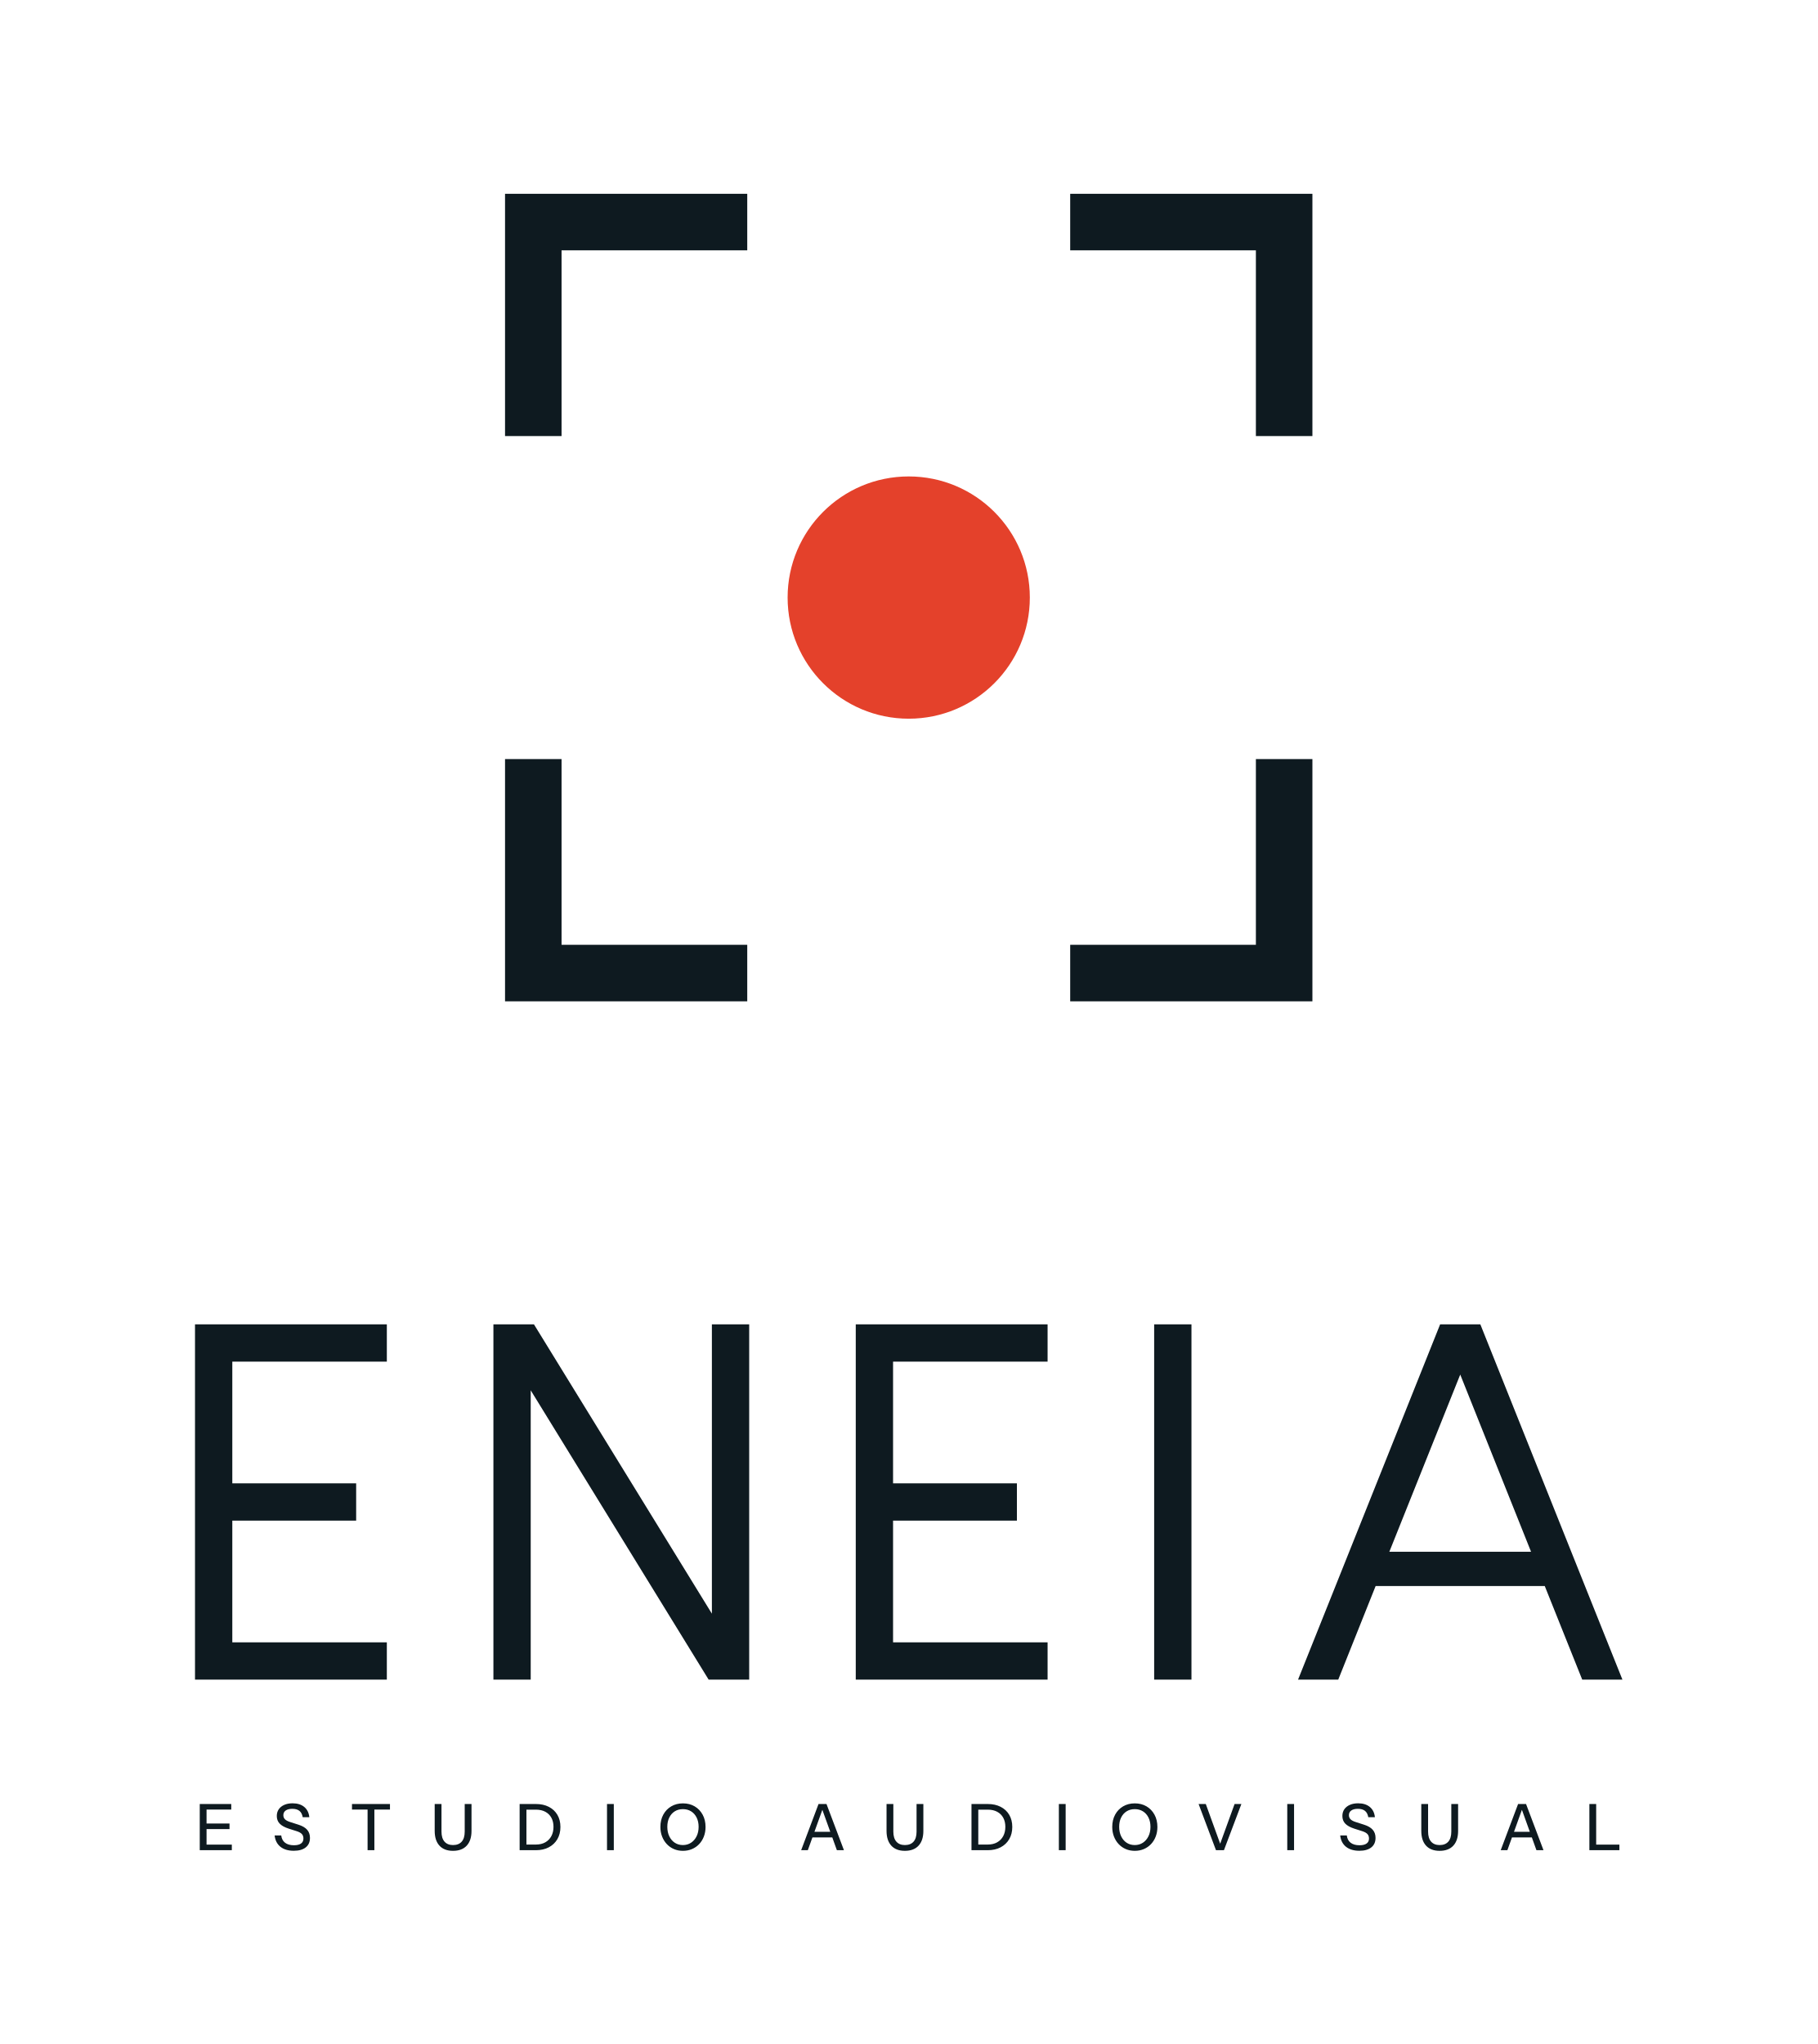
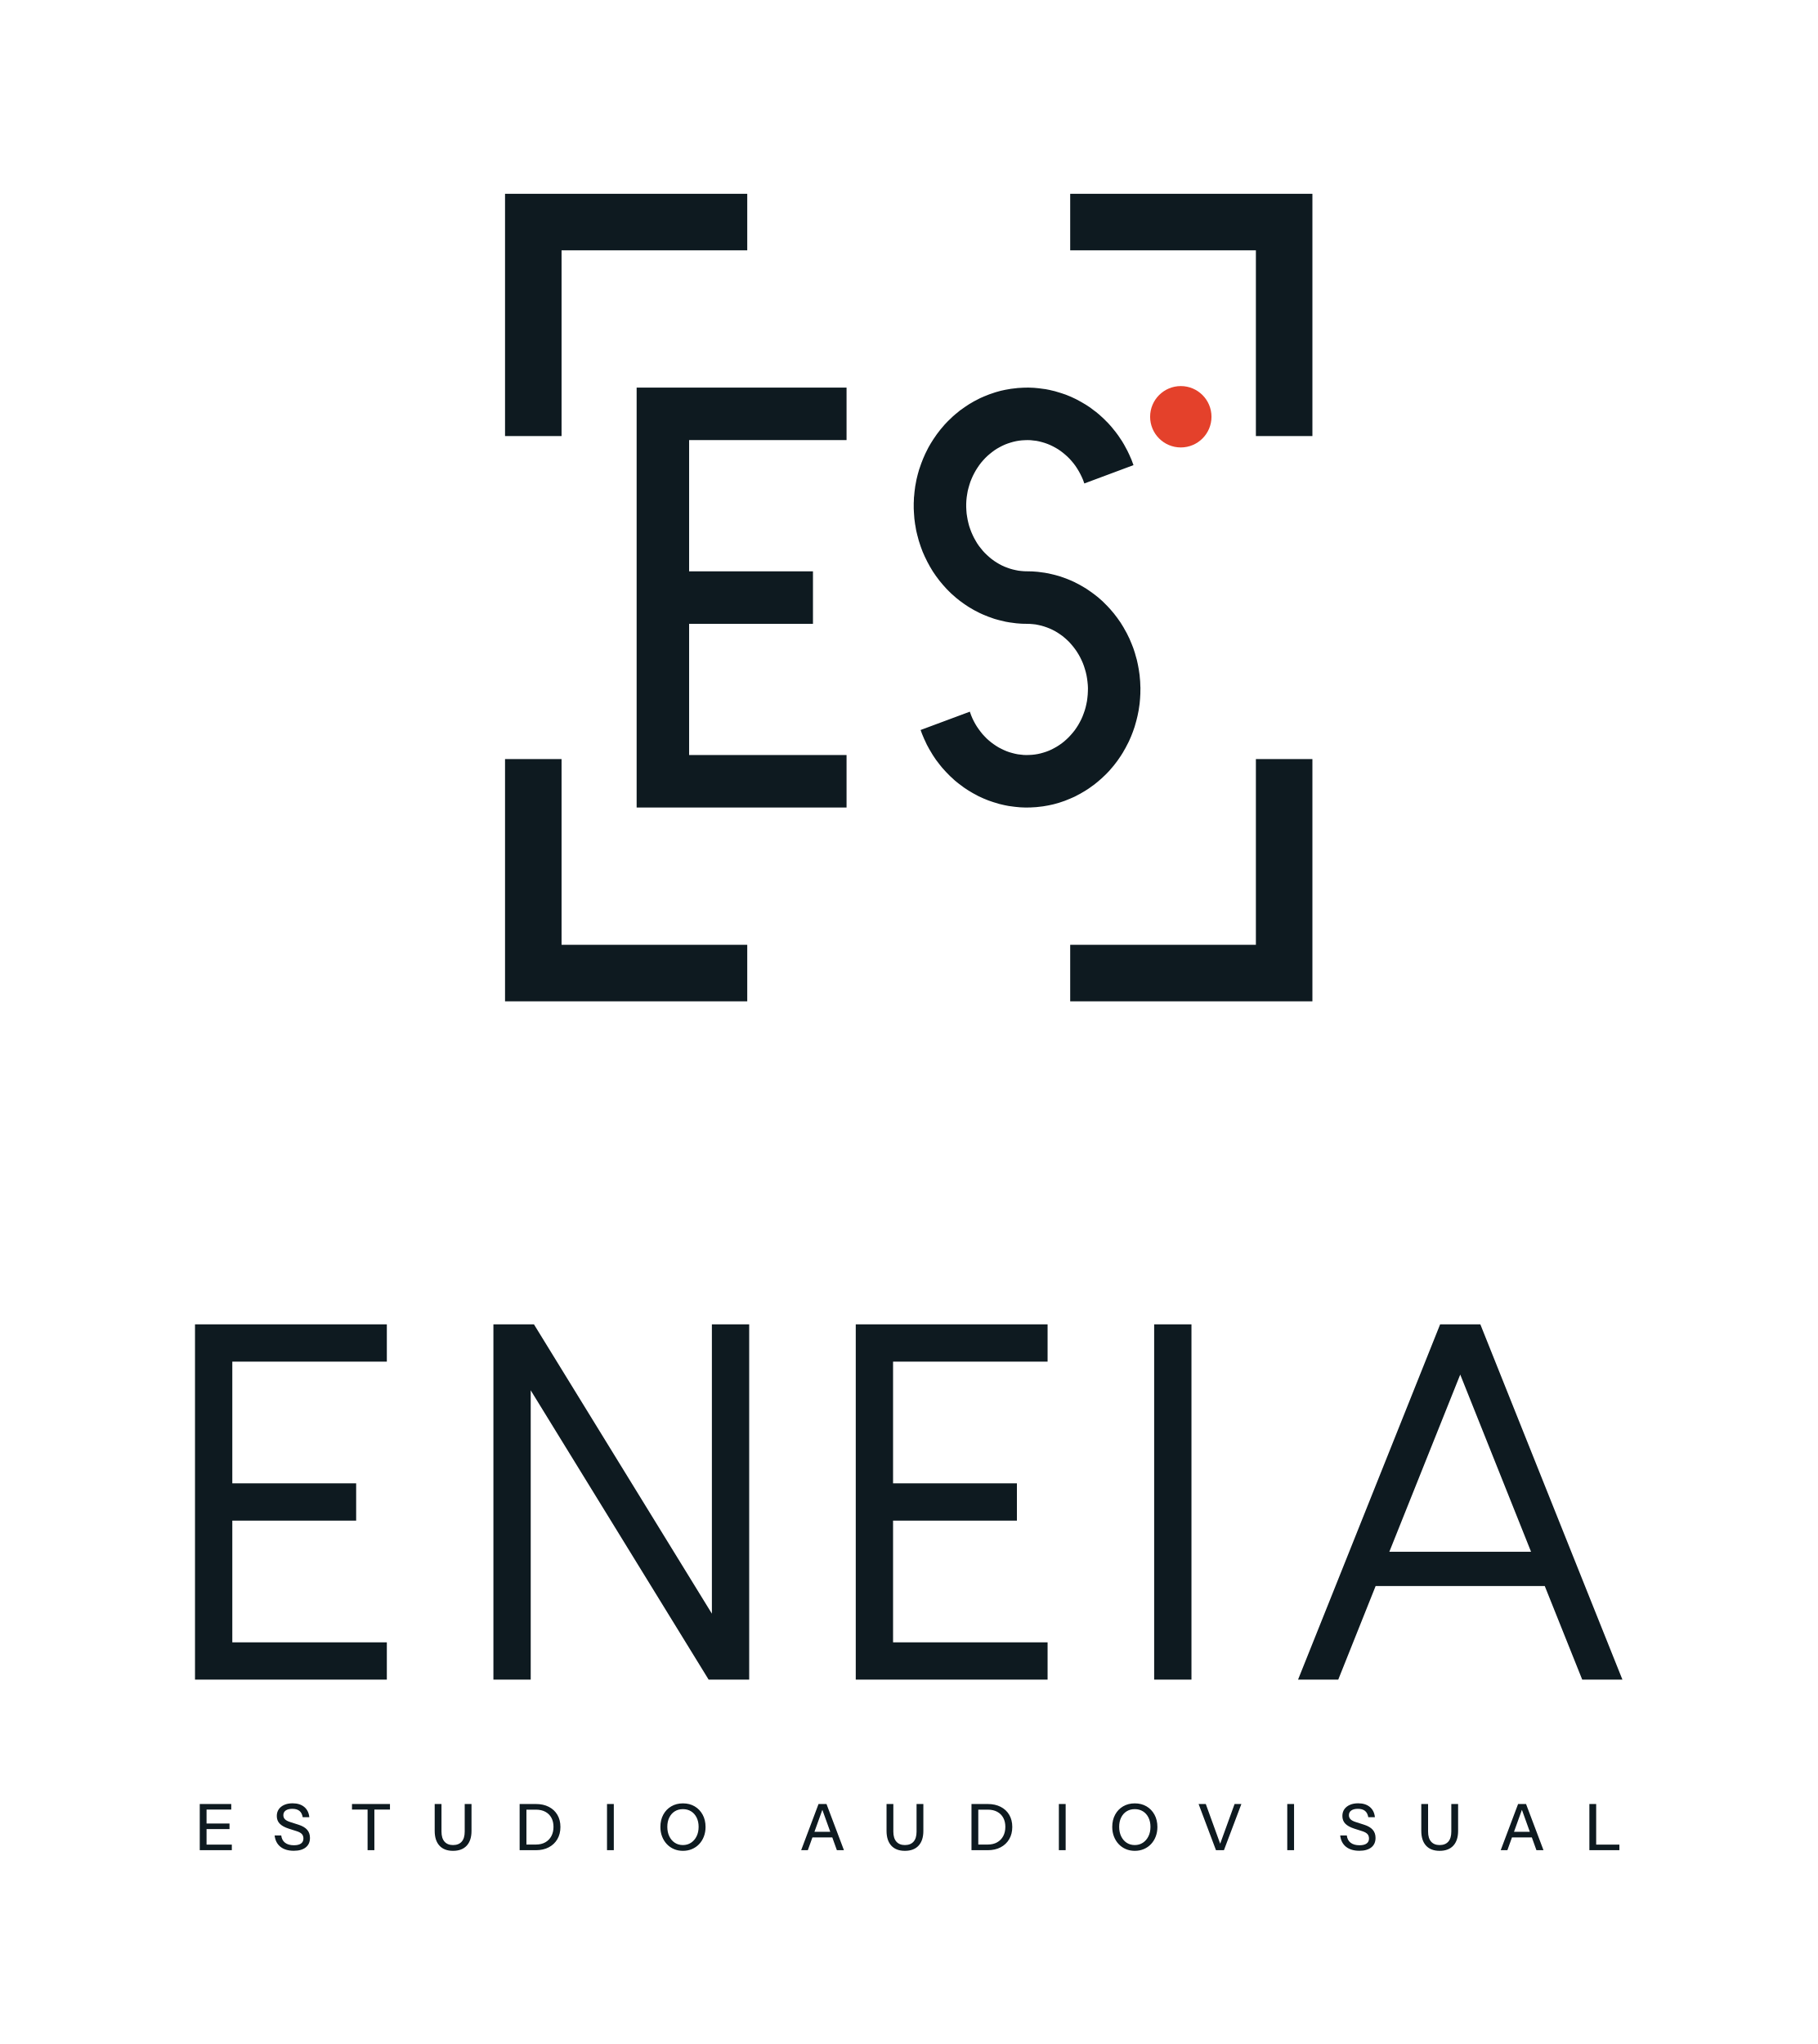
<svg xmlns="http://www.w3.org/2000/svg" viewBox="0 0 224.80 253.12" width="225" height="253" role="img" aria-label="Eneia Estudio">
  <path d="M62.40 54.00 L69.40 54.00 L69.40 31.00 L92.40 31.00 L92.40 24.00 L69.40 24.00 L62.40 24.00 L62.40 31.00 Z M155.40 31.00 L155.40 54.00 L162.40 54.00 L162.40 31.00 L162.40 24.00 L155.40 24.00 L132.40 24.00 L132.40 31.00 Z M62.40 124.00 L69.40 124.00 L92.40 124.00 L92.40 117.00 L69.40 117.00 L69.40 94.00 L62.40 94.00 L62.40 117.00 Z M132.40 117.00 L132.40 124.00 L155.40 124.00 L162.40 124.00 L162.40 117.00 L162.40 94.00 L155.40 94.00 L155.40 117.00 Z" fill="#0E1A20" />
-   <circle cx="112.40" cy="74.00" r="15.00" fill="#E4412B" />
+   <path d="M85.20 48.00 L78.70 48.00 L78.70 54.50 L78.70 70.75 L78.70 77.25 L78.70 93.50 L78.70 100.00 L85.20 100.00 L104.70 100.00 L104.70 93.50 L85.20 93.50 L85.20 77.25 L100.54 77.25 L100.54 70.75 L85.20 70.75 L85.20 54.50 L104.70 54.50 L104.70 48.00 Z M126.70 70.74 L126.34 70.71 L125.99 70.67 L125.64 70.60 L125.29 70.52 L124.94 70.42 L124.60 70.30 L124.26 70.17 L123.93 70.02 L123.61 69.85 L123.29 69.66 L122.98 69.46 L122.68 69.24 L122.39 69.00 L122.11 68.75 L121.84 68.49 L121.58 68.21 L121.34 67.91 L121.10 67.61 L120.88 67.29 L120.68 66.95 L120.49 66.61 L120.32 66.26 L120.16 65.90 L120.02 65.53 L119.89 65.15 L119.79 64.77 L119.70 64.38 L119.63 63.98 L119.57 63.59 L119.54 63.19 L119.52 62.79 L119.52 62.38 L119.54 61.98 L119.58 61.58 L119.64 61.19 L119.71 60.79 L119.81 60.40 L119.92 60.02 L120.04 59.65 L120.19 59.28 L120.35 58.92 L120.53 58.57 L120.72 58.23 L120.93 57.90 L121.15 57.58 L121.38 57.28 L121.63 56.99 L121.89 56.71 L122.16 56.45 L122.45 56.20 L122.74 55.97 L123.04 55.75 L123.35 55.55 L123.67 55.37 L124.00 55.20 L124.33 55.05 L124.67 54.92 L125.01 54.81 L125.36 54.71 L125.71 54.63 L126.06 54.57 L126.42 54.53 L126.77 54.51 L127.13 54.50 L127.49 54.51 L127.84 54.55 L128.20 54.59 L128.55 54.66 L128.90 54.75 L129.24 54.85 L129.58 54.97 L129.92 55.11 L130.25 55.27 L130.57 55.44 L130.89 55.63 L131.20 55.84 L131.49 56.06 L131.78 56.30 L132.06 56.55 L132.33 56.82 L132.58 57.10 L132.83 57.40 L133.06 57.71 L133.27 58.03 L133.47 58.36 L133.66 58.71 L133.83 59.06 L133.99 59.42 L134.15 59.87 L140.24 57.60 L140.05 57.09 L140.00 56.95 L139.78 56.45 L139.72 56.31 L139.48 55.81 L139.41 55.68 L139.15 55.20 L139.08 55.07 L138.80 54.60 L138.71 54.47 L138.41 54.02 L138.32 53.89 L138.00 53.46 L137.90 53.34 L137.56 52.92 L137.46 52.80 L137.10 52.40 L136.99 52.29 L136.61 51.91 L136.50 51.80 L136.10 51.44 L135.98 51.33 L135.57 50.99 L135.44 50.90 L135.02 50.58 L134.89 50.48 L134.45 50.19 L134.31 50.10 L133.85 49.83 L133.71 49.75 L133.25 49.50 L133.10 49.42 L132.63 49.20 L132.48 49.13 L131.99 48.93 L131.84 48.87 L131.34 48.70 L131.18 48.65 L130.68 48.50 L130.52 48.45 L130.01 48.33 L129.85 48.29 L129.34 48.19 L129.17 48.17 L128.65 48.10 L128.49 48.08 L127.97 48.03 L127.80 48.02 L127.28 48.00 L127.11 48.00 L126.59 48.01 L126.42 48.02 L125.90 48.05 L125.74 48.07 L125.22 48.13 L125.05 48.15 L124.54 48.24 L124.37 48.27 L123.86 48.38 L123.70 48.42 L123.20 48.56 L123.04 48.61 L122.54 48.78 L122.39 48.83 L121.89 49.03 L121.74 49.09 L121.26 49.30 L121.12 49.37 L120.64 49.62 L120.50 49.69 L120.04 49.96 L119.90 50.04 L119.46 50.33 L119.33 50.42 L118.89 50.73 L118.76 50.82 L118.35 51.16 L118.22 51.26 L117.82 51.61 L117.71 51.72 L117.32 52.09 L117.21 52.20 L116.84 52.59 L116.74 52.71 L116.39 53.12 L116.29 53.24 L115.96 53.67 L115.87 53.79 L115.56 54.24 L115.47 54.37 L115.18 54.83 L115.10 54.96 L114.83 55.43 L114.76 55.57 L114.52 56.05 L114.45 56.19 L114.23 56.69 L114.17 56.83 L113.97 57.34 L113.92 57.48 L113.74 58.00 L113.69 58.14 L113.54 58.67 L113.50 58.82 L113.37 59.35 L113.34 59.50 L113.24 60.04 L113.21 60.19 L113.14 60.73 L113.12 60.88 L113.07 61.43 L113.05 61.58 L113.03 62.13 L113.02 62.28 L113.02 62.83 L113.02 62.98 L113.05 63.53 L113.06 63.68 L113.10 64.23 L113.12 64.38 L113.19 64.92 L113.22 65.07 L113.31 65.61 L113.34 65.76 L113.47 66.30 L113.51 66.44 L113.65 66.97 L113.70 67.12 L113.87 67.64 L113.92 67.78 L114.11 68.29 L114.17 68.43 L114.39 68.93 L114.46 69.07 L114.70 69.56 L114.77 69.69 L115.03 70.17 L115.11 70.30 L115.39 70.77 L115.48 70.90 L115.78 71.34 L115.88 71.47 L116.20 71.90 L116.30 72.02 L116.64 72.43 L116.75 72.55 L117.11 72.95 L117.22 73.06 L117.60 73.44 L117.72 73.55 L118.12 73.90 L118.24 74.01 L118.65 74.34 L118.78 74.44 L119.21 74.75 L119.34 74.84 L119.79 75.14 L119.92 75.22 L120.38 75.49 L120.52 75.57 L120.99 75.81 L121.14 75.89 L121.62 76.11 L121.77 76.17 L122.26 76.37 L122.41 76.42 L122.91 76.60 L123.06 76.65 L123.57 76.79 L123.73 76.83 L124.24 76.95 L124.40 76.99 L124.92 77.08 L125.08 77.10 L125.60 77.17 L125.76 77.19 L126.29 77.23 L126.45 77.24 L126.97 77.25 L127.41 77.26 L127.77 77.29 L128.13 77.33 L128.48 77.40 L128.83 77.48 L129.17 77.58 L129.52 77.70 L129.85 77.83 L130.18 77.98 L130.51 78.15 L130.83 78.34 L131.13 78.54 L131.44 78.76 L131.73 79.00 L132.01 79.25 L132.28 79.51 L132.53 79.79 L132.78 80.09 L133.01 80.39 L133.23 80.71 L133.44 81.05 L133.63 81.39 L133.80 81.74 L133.96 82.10 L134.10 82.47 L134.22 82.85 L134.33 83.23 L134.42 83.62 L134.49 84.02 L134.54 84.41 L134.58 84.81 L134.60 85.21 L134.59 85.62 L134.57 86.02 L134.53 86.42 L134.48 86.81 L134.40 87.21 L134.31 87.60 L134.20 87.98 L134.07 88.35 L133.93 88.72 L133.77 89.08 L133.59 89.43 L133.40 89.77 L133.19 90.10 L132.97 90.42 L132.73 90.72 L132.48 91.01 L132.22 91.29 L131.95 91.55 L131.67 91.80 L131.38 92.03 L131.07 92.25 L130.76 92.45 L130.44 92.63 L130.12 92.80 L129.79 92.95 L129.45 93.08 L129.11 93.19 L128.76 93.29 L128.41 93.37 L128.05 93.43 L127.70 93.47 L127.34 93.49 L126.99 93.50 L126.63 93.49 L126.27 93.45 L125.92 93.41 L125.57 93.34 L125.22 93.25 L124.87 93.15 L124.53 93.03 L124.20 92.89 L123.87 92.73 L123.54 92.56 L123.23 92.37 L122.92 92.16 L122.62 91.94 L122.33 91.70 L122.05 91.45 L121.79 91.18 L121.53 90.90 L121.29 90.60 L121.06 90.29 L120.84 89.97 L120.64 89.64 L120.45 89.29 L120.28 88.94 L120.13 88.58 L119.97 88.13 L113.87 90.40 L114.06 90.91 L114.12 91.05 L114.33 91.55 L114.40 91.69 L114.63 92.19 L114.70 92.32 L114.96 92.80 L115.04 92.93 L115.32 93.40 L115.40 93.53 L115.70 93.98 L115.79 94.11 L116.12 94.54 L116.21 94.66 L116.55 95.08 L116.66 95.20 L117.02 95.60 L117.13 95.71 L117.50 96.09 L117.62 96.20 L118.01 96.56 L118.13 96.67 L118.55 97.01 L118.67 97.10 L119.10 97.42 L119.23 97.52 L119.67 97.81 L119.81 97.90 L120.26 98.17 L120.40 98.25 L120.87 98.50 L121.01 98.58 L121.49 98.80 L121.64 98.87 L122.13 99.07 L122.28 99.13 L122.78 99.30 L122.93 99.35 L123.44 99.50 L123.59 99.55 L124.10 99.67 L124.27 99.71 L124.78 99.81 L124.94 99.83 L125.46 99.90 L125.63 99.92 L126.15 99.97 L126.31 99.98 L126.84 100.00 L127.00 100.00 L127.53 99.99 L127.69 99.98 L128.21 99.95 L128.38 99.93 L128.90 99.87 L129.06 99.85 L129.58 99.76 L129.74 99.73 L130.25 99.62 L130.41 99.58 L130.92 99.44 L131.08 99.39 L131.58 99.22 L131.73 99.17 L132.22 98.97 L132.37 98.91 L132.85 98.70 L133.00 98.63 L133.47 98.38 L133.61 98.31 L134.07 98.04 L134.21 97.96 L134.66 97.67 L134.79 97.58 L135.22 97.27 L135.35 97.18 L135.77 96.84 L135.89 96.74 L136.29 96.39 L136.41 96.28 L136.80 95.91 L136.91 95.80 L137.28 95.41 L137.38 95.29 L137.73 94.88 L137.83 94.76 L138.16 94.33 L138.25 94.21 L138.56 93.76 L138.65 93.63 L138.94 93.17 L139.01 93.04 L139.28 92.57 L139.35 92.43 L139.60 91.95 L139.67 91.81 L139.89 91.31 L139.95 91.17 L140.15 90.66 L140.20 90.52 L140.38 90.00 L140.42 89.86 L140.57 89.33 L140.61 89.18 L140.74 88.65 L140.77 88.50 L140.88 87.96 L140.90 87.81 L140.98 87.27 L141.00 87.12 L141.05 86.57 L141.06 86.42 L141.09 85.87 L141.09 85.72 L141.10 85.17 L141.09 85.02 L141.07 84.47 L141.06 84.32 L141.01 83.77 L141.00 83.62 L140.92 83.08 L140.90 82.93 L140.80 82.39 L140.77 82.24 L140.65 81.70 L140.61 81.56 L140.46 81.03 L140.42 80.88 L140.25 80.36 L140.20 80.22 L140.00 79.71 L139.94 79.57 L139.73 79.07 L139.66 78.93 L139.42 78.44 L139.35 78.31 L139.08 77.83 L139.01 77.70 L138.72 77.23 L138.64 77.10 L138.33 76.66 L138.24 76.53 L137.91 76.10 L137.82 75.98 L137.47 75.57 L137.37 75.45 L137.00 75.05 L136.89 74.94 L136.51 74.56 L136.40 74.45 L136.00 74.10 L135.88 73.99 L135.46 73.66 L135.33 73.56 L134.90 73.25 L134.77 73.16 L134.33 72.86 L134.19 72.78 L133.73 72.51 L133.59 72.43 L133.12 72.19 L132.98 72.11 L132.50 71.89 L132.35 71.83 L131.86 71.63 L131.71 71.58 L131.21 71.40 L131.05 71.35 L130.55 71.21 L130.39 71.17 L129.88 71.05 L129.71 71.01 L129.20 70.92 L129.04 70.90 L128.52 70.83 L128.35 70.81 L127.83 70.77 L127.66 70.76 L127.14 70.75 Z" fill="#0E1A20" />
+   <circle cx="146.10" cy="51.61" r="3.80" fill="#E4412B" />
  <path d="M24.00 164.00 L24.00 168.62 L24.00 183.69 L24.00 188.31 L24.00 203.38 L24.00 208.00 L28.62 208.00 L47.76 208.00 L47.76 203.38 L28.62 203.38 L28.62 188.31 L43.96 188.31 L43.96 183.69 L28.62 183.69 L28.62 168.62 L47.76 168.62 L47.76 164.00 L28.62 164.00 Z M87.62 208.00 L92.64 208.00 L92.64 207.35 L92.64 164.00 L88.02 164.00 L88.02 199.83 L65.98 164.00 L60.96 164.00 L60.96 164.65 L60.96 208.00 L65.58 208.00 L65.58 172.17 Z M105.84 164.00 L105.84 168.62 L105.84 183.69 L105.84 188.31 L105.84 203.38 L105.84 208.00 L110.46 208.00 L129.60 208.00 L129.60 203.38 L110.46 203.38 L110.46 188.31 L125.80 188.31 L125.80 183.69 L110.46 183.69 L110.46 168.62 L129.60 168.62 L129.60 164.00 L110.46 164.00 Z M183.20 164.00 L178.22 164.00 L165.26 196.41 L160.62 208.00 L165.60 208.00 L170.23 196.41 L191.18 196.41 L195.82 208.00 L200.80 208.00 L196.16 196.41 Z M171.93 192.16 L180.71 170.22 L189.48 192.16 Z M147.42 164.00 L147.42 208.00 L142.80 208.00 L142.80 164.00 Z" fill="#0E1A20" />
  <path d="M24.588 229.12V223.4H25.43V229.12ZM25.001 229.12V228.429H28.56V229.12ZM25.001 226.506V225.815H28.274V226.506ZM25.001 224.091V223.4H28.489V224.091Z M36.237 229.191Q35.204 229.191 34.584 228.699Q33.965 228.206 33.861 227.293H34.68Q34.751 227.889 35.156 228.198Q35.561 228.508 36.253 228.508Q36.832 228.508 37.13 228.294Q37.428 228.079 37.428 227.682Q37.428 227.325 37.23 227.114Q37.031 226.904 36.602 226.768L35.609 226.451Q34.846 226.204 34.489 225.831Q34.131 225.458 34.131 224.886Q34.131 224.401 34.374 224.051Q34.616 223.702 35.057 223.507Q35.498 223.313 36.086 223.313Q36.991 223.313 37.536 223.769Q38.08 224.226 38.159 225.037H37.341Q37.246 224.496 36.928 224.246Q36.61 223.996 36.054 223.996Q35.53 223.996 35.236 224.202Q34.942 224.409 34.942 224.782Q34.942 225.084 35.136 225.287Q35.331 225.489 35.784 225.632L36.825 225.966Q37.547 226.196 37.893 226.594Q38.239 226.991 38.239 227.595Q38.239 228.357 37.714 228.774Q37.19 229.191 36.237 229.191Z M45.375 229.12V224.091H43.444V223.4H48.148V224.091H46.217V229.12Z M55.959 229.199Q54.863 229.199 54.275 228.556Q53.687 227.912 53.687 226.721V223.4H54.529V226.816Q54.529 227.634 54.903 228.059Q55.276 228.484 55.959 228.484Q56.658 228.484 57.032 228.063Q57.405 227.642 57.405 226.816V223.4H58.247V226.737Q58.247 227.912 57.655 228.556Q57.063 229.199 55.959 229.199Z M64.716 229.12V228.421H66.218Q66.901 228.421 67.39 228.143Q67.878 227.865 68.14 227.372Q68.402 226.88 68.402 226.228Q68.402 225.585 68.144 225.108Q67.886 224.631 67.397 224.365Q66.909 224.099 66.218 224.099H64.724V223.4H66.218Q67.139 223.4 67.822 223.75Q68.506 224.099 68.883 224.739Q69.26 225.378 69.26 226.244Q69.26 227.11 68.879 227.758Q68.498 228.405 67.819 228.762Q67.139 229.12 66.226 229.12ZM64.208 229.12V223.4H65.05V229.12Z M75.03 229.12V223.4H75.872V229.12Z M84.439 229.199Q83.827 229.199 83.319 228.981Q82.81 228.763 82.437 228.365Q82.063 227.968 81.853 227.428Q81.642 226.888 81.642 226.236Q81.642 225.378 82 224.719Q82.357 224.059 82.989 223.69Q83.62 223.321 84.431 223.321Q85.257 223.321 85.885 223.69Q86.512 224.059 86.874 224.719Q87.235 225.378 87.235 226.244Q87.235 226.888 87.025 227.432Q86.814 227.976 86.441 228.369Q86.067 228.763 85.555 228.981Q85.043 229.199 84.439 229.199ZM84.431 228.484Q85.003 228.484 85.44 228.194Q85.877 227.905 86.127 227.396Q86.377 226.888 86.377 226.228Q86.377 225.577 86.131 225.08Q85.885 224.584 85.448 224.31Q85.011 224.036 84.431 224.036Q83.851 224.036 83.418 224.31Q82.985 224.584 82.743 225.076Q82.5 225.569 82.5 226.228Q82.5 226.896 82.747 227.404Q82.993 227.912 83.426 228.198Q83.859 228.484 84.431 228.484Z M99.077 229.12 101.23 223.4H101.961L99.903 229.12ZM103.502 229.12 101.444 223.4H102.215L104.376 229.12ZM100.165 226.84H103.232V227.539H100.165Z M111.925 229.199Q110.829 229.199 110.241 228.556Q109.653 227.912 109.653 226.721V223.4H110.495V226.816Q110.495 227.634 110.869 228.059Q111.242 228.484 111.925 228.484Q112.624 228.484 112.998 228.063Q113.371 227.642 113.371 226.816V223.4H114.213V226.737Q114.213 227.912 113.621 228.556Q113.03 229.199 111.925 229.199Z M120.682 229.12V228.421H122.184Q122.867 228.421 123.356 228.143Q123.844 227.865 124.106 227.372Q124.368 226.88 124.368 226.228Q124.368 225.585 124.11 225.108Q123.852 224.631 123.363 224.365Q122.875 224.099 122.184 224.099H120.69V223.4H122.184Q123.105 223.4 123.789 223.75Q124.472 224.099 124.849 224.739Q125.226 225.378 125.226 226.244Q125.226 227.11 124.845 227.758Q124.464 228.405 123.785 228.762Q123.105 229.12 122.192 229.12ZM120.174 229.12V223.4H121.016V229.12Z M130.996 229.12V223.4H131.838V229.12Z M140.405 229.199Q139.793 229.199 139.285 228.981Q138.776 228.763 138.403 228.365Q138.029 227.968 137.819 227.428Q137.608 226.888 137.608 226.236Q137.608 225.378 137.966 224.719Q138.323 224.059 138.955 223.69Q139.587 223.321 140.397 223.321Q141.223 223.321 141.851 223.69Q142.478 224.059 142.84 224.719Q143.201 225.378 143.201 226.244Q143.201 226.888 142.991 227.432Q142.78 227.976 142.407 228.369Q142.033 228.763 141.521 228.981Q141.009 229.199 140.405 229.199ZM140.397 228.484Q140.969 228.484 141.406 228.194Q141.843 227.905 142.093 227.396Q142.343 226.888 142.343 226.228Q142.343 225.577 142.097 225.08Q141.851 224.584 141.414 224.31Q140.977 224.036 140.397 224.036Q139.817 224.036 139.384 224.31Q138.951 224.584 138.709 225.076Q138.466 225.569 138.466 226.228Q138.466 226.896 138.713 227.404Q138.959 227.912 139.392 228.198Q139.825 228.484 140.397 228.484Z M150.457 229.12 148.304 223.4H149.194L151.084 228.612H150.87L152.761 223.4H153.603L151.442 229.12Z M159.285 229.12V223.4H160.127V229.12Z M168.217 229.191Q167.184 229.191 166.565 228.699Q165.945 228.206 165.842 227.293H166.66Q166.731 227.889 167.137 228.198Q167.542 228.508 168.233 228.508Q168.813 228.508 169.111 228.294Q169.409 228.079 169.409 227.682Q169.409 227.325 169.21 227.114Q169.011 226.904 168.582 226.768L167.589 226.451Q166.827 226.204 166.469 225.831Q166.112 225.458 166.112 224.886Q166.112 224.401 166.354 224.051Q166.596 223.702 167.037 223.507Q167.478 223.313 168.066 223.313Q168.972 223.313 169.516 223.769Q170.06 224.226 170.14 225.037H169.321Q169.226 224.496 168.908 224.246Q168.59 223.996 168.034 223.996Q167.51 223.996 167.216 224.202Q166.922 224.409 166.922 224.782Q166.922 225.084 167.117 225.287Q167.311 225.489 167.764 225.632L168.805 225.966Q169.528 226.196 169.873 226.594Q170.219 226.991 170.219 227.595Q170.219 228.357 169.695 228.774Q169.17 229.191 168.217 229.191Z M178.158 229.199Q177.061 229.199 176.474 228.556Q175.886 227.912 175.886 226.721V223.4H176.728V226.816Q176.728 227.634 177.101 228.059Q177.475 228.484 178.158 228.484Q178.857 228.484 179.23 228.063Q179.604 227.642 179.604 226.816V223.4H180.446V226.737Q180.446 227.912 179.854 228.556Q179.262 229.199 178.158 229.199Z M185.723 229.12 187.876 223.4H188.607L186.549 229.12ZM190.148 229.12 188.091 223.4H188.861L191.022 229.12ZM186.811 226.84H189.878V227.539H186.811Z M196.705 229.12V223.4H197.547V229.12ZM197.118 229.12V228.429H200.423V229.12Z" fill="#0E1A20" />
</svg>
